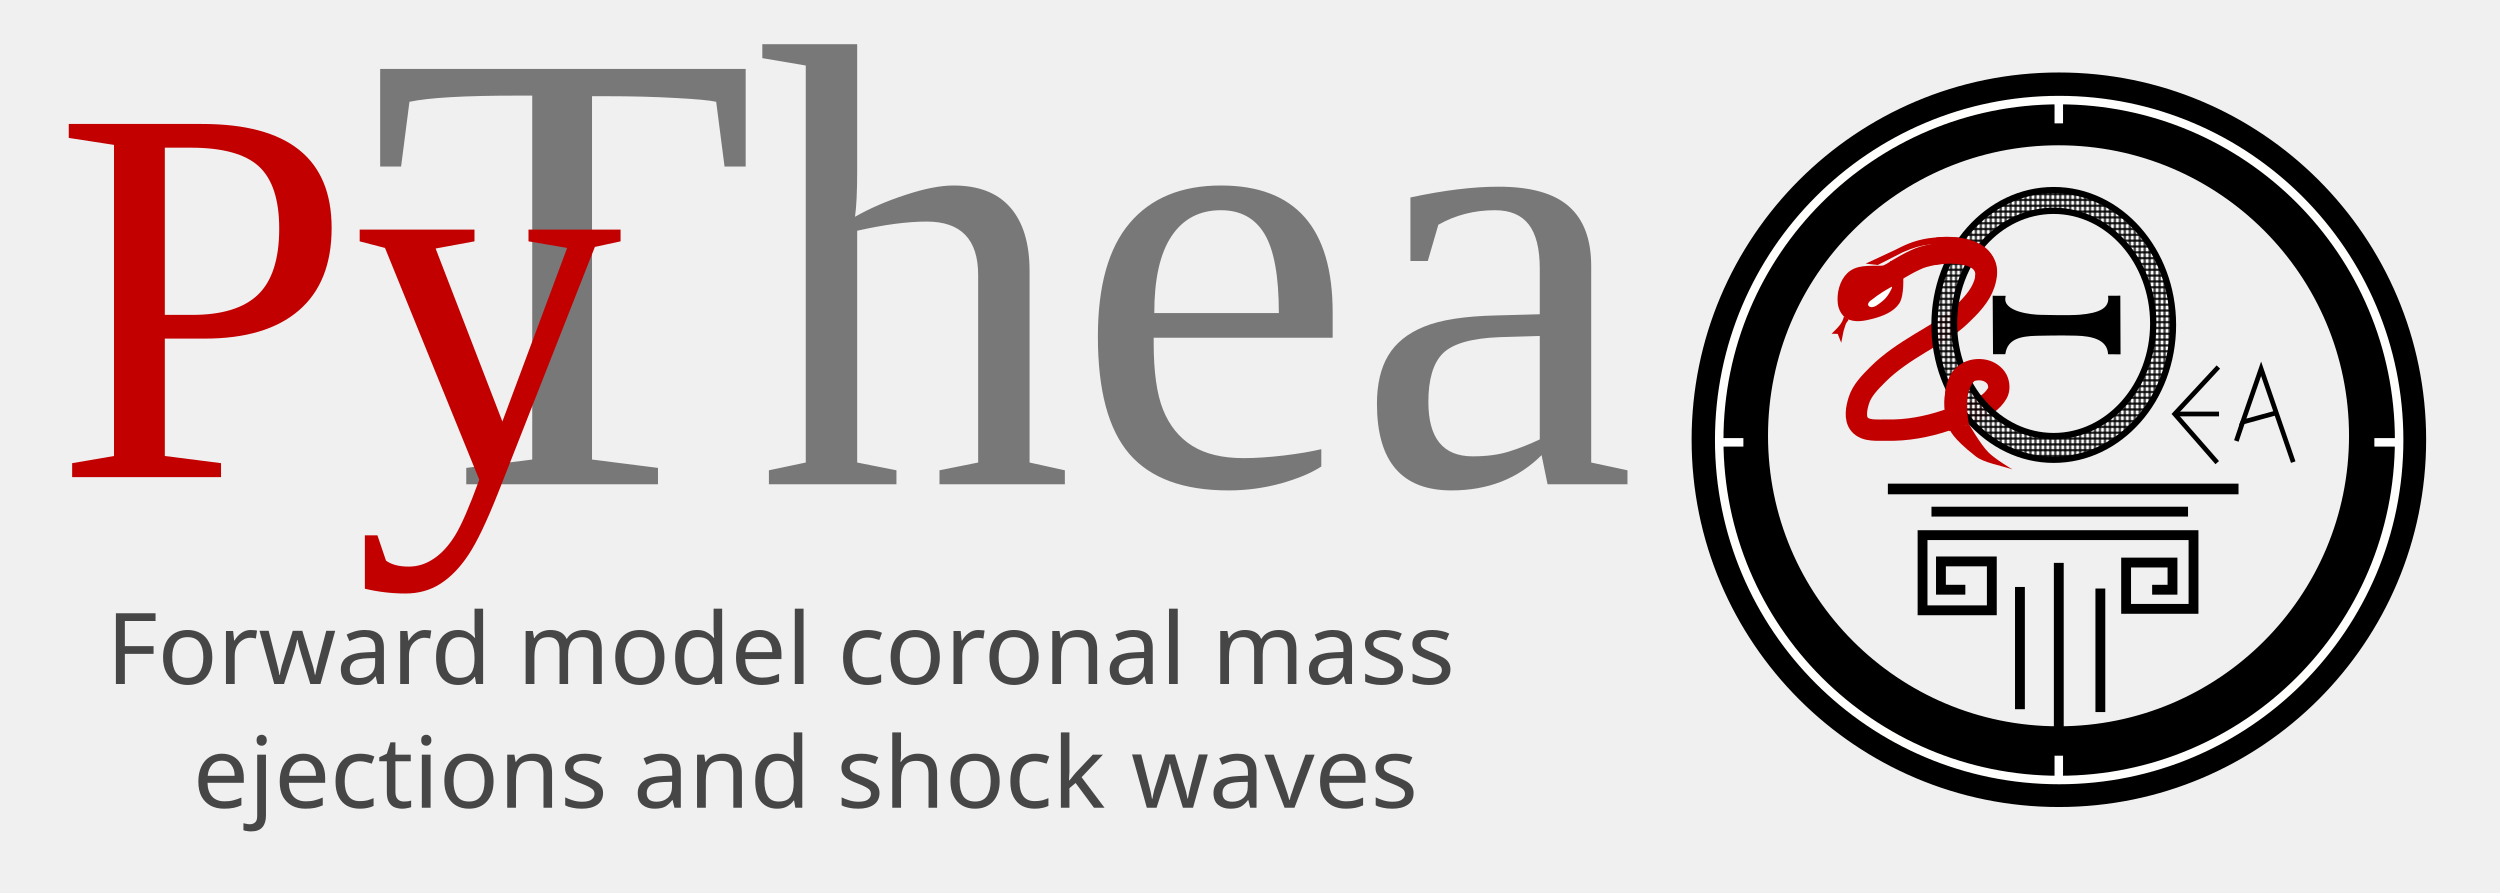
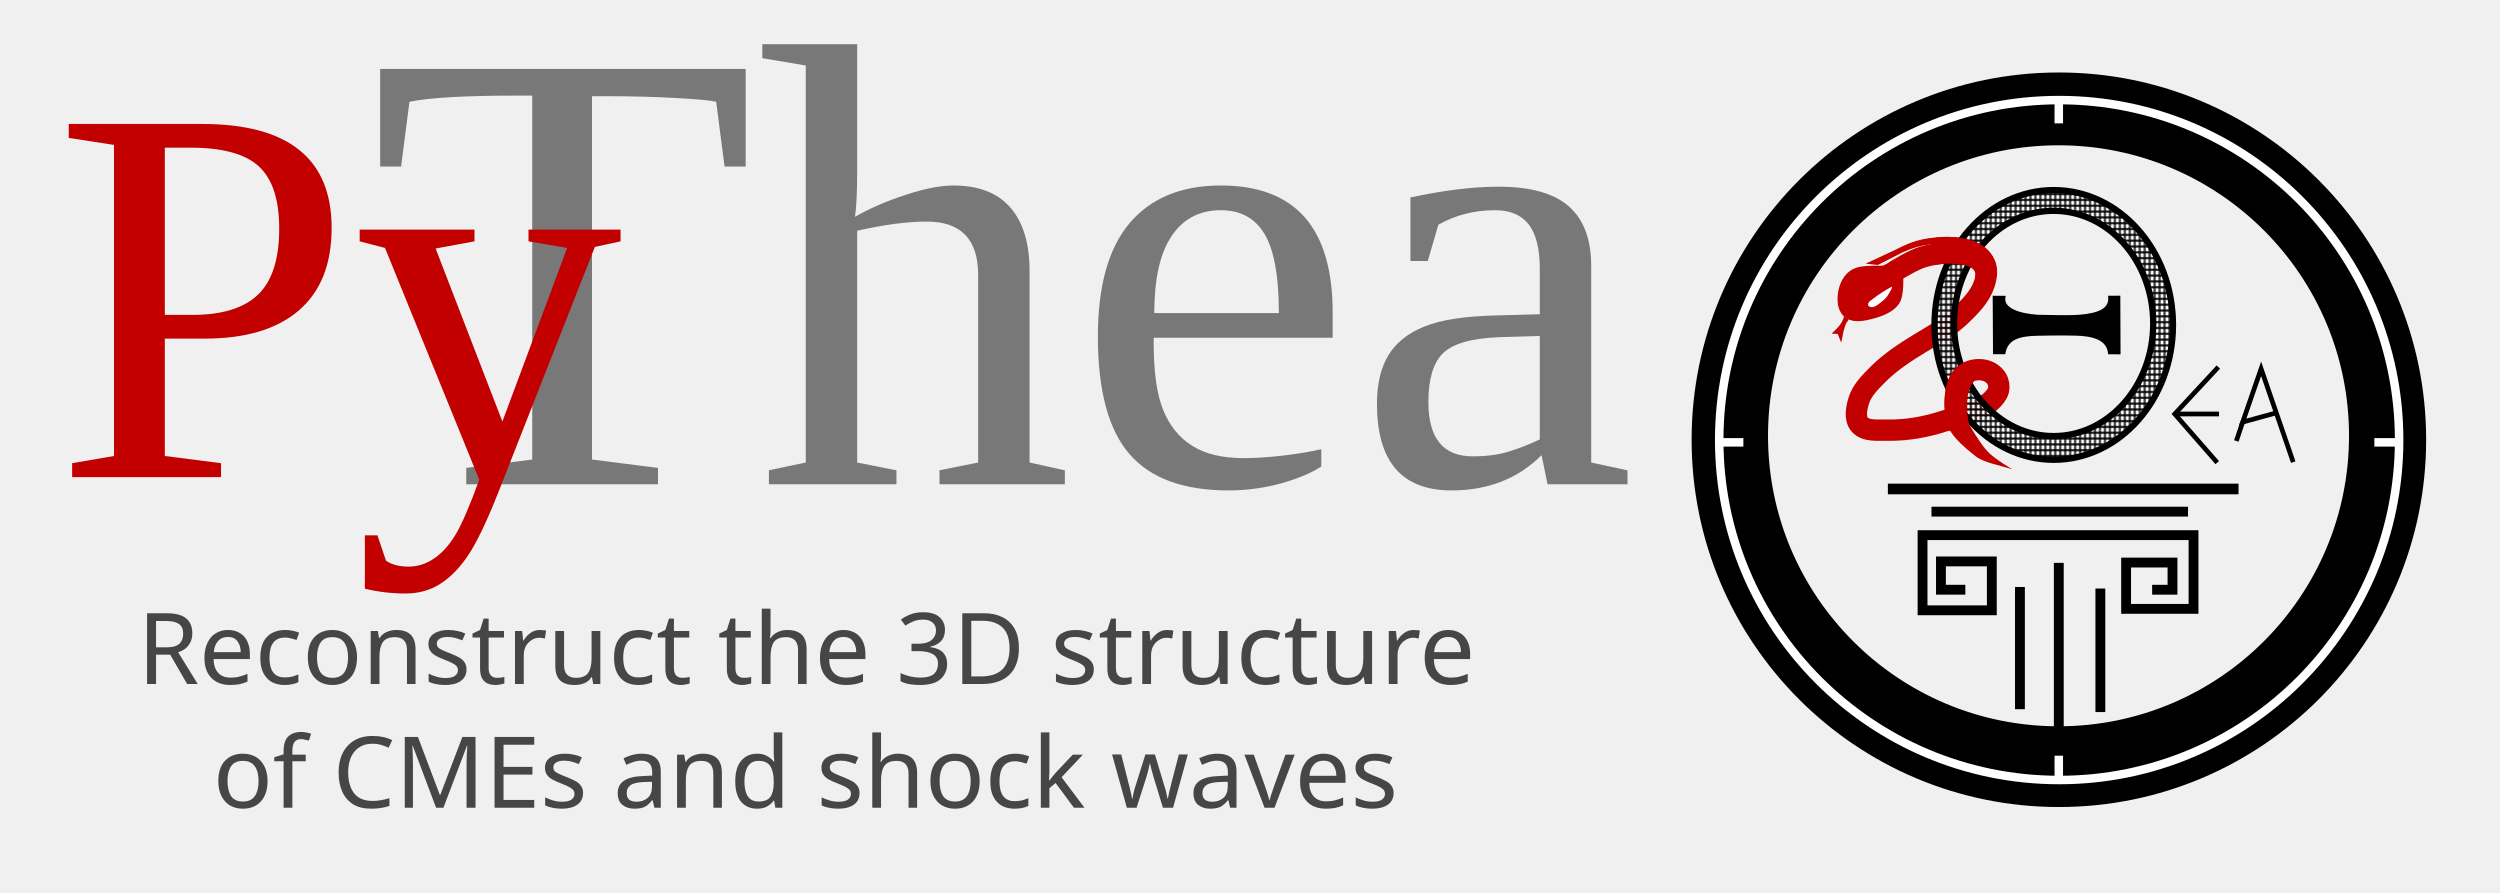
<svg xmlns="http://www.w3.org/2000/svg" xmlns:xlink="http://www.w3.org/1999/xlink" width="196mm" height="70mm" viewBox="0 0 196 70" version="1.1" id="svg5">
  <defs id="defs2">
    <pattern xlink:href="#Strips1_4" id="pattern948" patternTransform="matrix(10,0,0,10,0.2480877,-92.6186)" />
    <pattern patternUnits="userSpaceOnUse" width="5" height="1" patternTransform="translate(0,0) scale(10,10)" id="Strips1_4">
      <rect style="fill:black;stroke:none" x="0" y="-0.5" width="1" height="2" id="rect8757" />
    </pattern>
    <pattern xlink:href="#pattern24628" id="pattern24713" patternTransform="matrix(0.2621079,0,0,-0.3019701,186.4357,51.26462)" />
    <pattern patternUnits="userSpaceOnUse" width="1.485" height="1.511" patternTransform="translate(767.5056,35.08538)" id="pattern24628">
      <rect style="fill:#f0f0f0;fill-opacity:1;stroke:#000000;stroke-width:0.237;stroke-miterlimit:4;stroke-dasharray:none;stroke-opacity:1" width="1.248" height="1.274" x="0.119" y="0.119" id="rect24230" />
    </pattern>
  </defs>
  <g id="layer1">
    <text style="font-style:normal;font-variant:normal;font-weight:normal;font-stretch:normal;font-size:49.713px;line-height:0%;font-family:'Times New Roman';-inkscape-font-specification:'Times New Roman, ';writing-mode:lr-tb;fill:#787878;fill-opacity:1;fill-rule:nonzero;stroke:none;stroke-width:0.355" id="text6536" x="28.915" y="37.962">Thea</text>
    <text style="font-variant:normal;font-weight:normal;font-stretch:normal;font-size:42.276px;line-height:0%;font-family:'Source Sans Pro';-inkscape-font-specification:SourceSansPro-Regular;writing-mode:lr-tb;fill:#c20000;fill-opacity:1;fill-rule:nonzero;stroke:none;stroke-width:0.302" id="text6540" x="4.17" y="37.409">
      <tspan style="font-style:normal;font-variant:normal;font-weight:normal;font-stretch:normal;font-family:'Times New Roman';-inkscape-font-specification:'Times New Roman, ';fill:#c20000;fill-opacity:1;stroke-width:0.302" id="tspan9294">Py</tspan>
    </text>
    <text style="font-variant:normal;font-weight:normal;font-stretch:normal;font-size:3.624px;line-height:0%;font-family:'Source Sans Pro';-inkscape-font-specification:SourceSansPro-Regular;word-spacing:0px;writing-mode:lr-tb;fill:#444444;fill-opacity:1;fill-rule:nonzero;stroke:none;stroke-width:0.302" id="text6541" x="130.728" y="57.911">
      <tspan id="tspan44934" x="132.168" y="57.911" style="font-style:normal;font-variant:normal;font-weight:normal;font-stretch:normal;font-size:9.059px;line-height:0.01;font-family:sans-serif;-inkscape-font-specification:sans-serif;text-align:center;text-anchor:middle;stroke-width:0.302"> </tspan>
    </text>
-     <text xml:space="preserve" style="font-size:3.624px;line-height:0%;font-family:sans-serif;text-align:center;letter-spacing:0px;text-anchor:middle;stroke-width:0.265;fill:#464646;fill-opacity:1" x="65.503" y="53.623" id="text57346">
-       <tspan id="tspan57344" style="font-size:7.761px;line-height:1.25;text-align:center;text-anchor:middle;stroke-width:0.265;fill:#464646;fill-opacity:1" x="65.503" y="53.623">Forward model coronal mass </tspan>
-       <tspan style="font-size:7.761px;line-height:1.25;text-align:center;text-anchor:middle;stroke-width:0.265;fill:#464646;fill-opacity:1" x="65.503" y="63.324" id="tspan60042">ejections and shock waves</tspan>
+     <text xml:space="preserve" style="font-size:3.624px;line-height:0%;font-family:sans-serif;text-align:center;letter-spacing:0px;text-anchor:middle;fill:#464646;fill-opacity:1;stroke-width:0.265" x="65.503" y="53.623" id="text57346">
+       <tspan id="tspan57344" style="font-size:7.761px;line-height:1.25;text-align:center;text-anchor:middle;fill:#464646;fill-opacity:1;stroke-width:0.265" x="65.503" y="53.623" dy="0"> Reconstruct the 3D structure</tspan>
+       <tspan style="font-size:7.761px;line-height:1.25;text-align:center;text-anchor:middle;fill:#464646;fill-opacity:1;stroke-width:0.265" x="65.503" y="63.324" id="tspan60042">of CMEs and shock waves</tspan>
    </text>
    <path id="path7506-3-5-7" style="fill:#000000;fill-opacity:1;fill-rule:evenodd;stroke:#000000;stroke-width:1.393;stroke-miterlimit:4;stroke-dasharray:none" d="m 184.86,34.166 a 23.472,23.472 0 0 1 -23.472,23.472 23.472,23.472 0 0 1 -23.472,-23.472 23.472,23.472 0 0 1 23.472,-23.472 23.472,23.472 0 0 1 23.472,23.472 z m 4.653,0.311 A 28.097,28.097 0 0 1 161.416,62.574 28.097,28.097 0 0 1 133.319,34.477 28.097,28.097 0 0 1 161.416,6.379 28.097,28.097 0 0 1 189.513,34.477 Z" />
    <circle style="fill:none;fill-opacity:1;fill-rule:evenodd;stroke:#fffffe;stroke-width:0.666;stroke-miterlimit:4;stroke-dasharray:none;stroke-opacity:1" id="path39970" cx="161.439" cy="34.5" r="26.653" />
    <path style="fill:#000000;fill-opacity:1;stroke:#010000;stroke-width:0.19;stroke-linecap:butt;stroke-linejoin:miter;stroke-miterlimit:4;stroke-dasharray:none;stroke-opacity:1" d="m 156.322,23.283 0.81,0.002 c -0.229,1.282 2.225,1.483 2.805,1.492 0.142,0.002 2.305,0.064 3.153,-0.011 1.499,-0.132 2.374,-0.515 2.289,-1.488 l 0.759,-2.42e-4 0.018,4.406 -0.792,-0.004 c -0.122,-1.136 -1.315,-1.426 -2.595,-1.459 -1.28,-0.033 -2.604,-7.95e-4 -3.087,0.01 -1.304,0.031 -2.334,0.258 -2.549,1.444 h -0.786 z" id="path34078" />
    <path style="fill:none;stroke:#000000;stroke-width:0.834;stroke-linecap:butt;stroke-linejoin:miter;stroke-miterlimit:4;stroke-dasharray:none;stroke-opacity:1" d="m 148.009,38.335 h 27.491" id="path6916" />
    <path style="fill:none;stroke:#000000;stroke-width:0.772;stroke-linecap:butt;stroke-linejoin:miter;stroke-miterlimit:4;stroke-dasharray:none;stroke-opacity:1" d="m 151.428,40.113 h 20.114" id="path6918" />
    <path style="fill:none;stroke:#000000;stroke-width:0.772;stroke-linecap:butt;stroke-linejoin:miter;stroke-miterlimit:4;stroke-dasharray:none;stroke-opacity:1" d="m 158.363,55.602 v -9.584" id="path6920" />
    <path style="fill:none;stroke:#000000;stroke-width:0.772;stroke-linecap:butt;stroke-linejoin:miter;stroke-miterlimit:4;stroke-dasharray:none;stroke-opacity:1" d="M 161.409,57.788 V 44.129" id="path6922" />
    <path style="fill:none;stroke:#000000;stroke-width:0.772;stroke-linecap:butt;stroke-linejoin:miter;stroke-miterlimit:4;stroke-dasharray:none;stroke-opacity:1" d="m 164.668,55.826 v -9.685" id="path6924" />
    <path style="fill:none;stroke:#000000;stroke-width:0.772;stroke-linecap:butt;stroke-linejoin:miter;stroke-miterlimit:4;stroke-dasharray:none;stroke-opacity:1" d="m 154.082,46.234 h -1.912 v -2.219 h 3.989 v 3.833 h -5.431 v -5.893 h 21.244 v 5.78 h -5.285 v -3.631 h 3.636 v 2.131 h -1.595" id="path6926" />
    <path d="M 1.013,65.268" id="path22387" style="stroke-width:0.302" />
    <path d="M 1.013,65.268" id="path22428" style="stroke:url(#pattern948)" />
    <path style="fill:none;stroke:#ffffff;stroke-width:0.666;stroke-linecap:butt;stroke-linejoin:miter;stroke-miterlimit:4;stroke-dasharray:none;stroke-opacity:1" d="m 188.078,34.68 h -1.928" id="path42322" />
    <path style="fill:none;stroke:#ffffff;stroke-width:0.666;stroke-linecap:butt;stroke-linejoin:miter;stroke-miterlimit:4;stroke-dasharray:none;stroke-opacity:1" d="M 161.409,7.744 V 9.672" id="path42322-9" />
    <path style="fill:none;stroke:#ffffff;stroke-width:0.666;stroke-linecap:butt;stroke-linejoin:miter;stroke-miterlimit:4;stroke-dasharray:none;stroke-opacity:1" d="m 161.409,59.247 v 1.928" id="path42322-9-3" />
    <path style="fill:none;stroke:#ffffff;stroke-width:0.666;stroke-linecap:butt;stroke-linejoin:miter;stroke-miterlimit:4;stroke-dasharray:none;stroke-opacity:1" d="m 136.681,34.68 h -1.928" id="path42322-0" />
    <g id="g56231" transform="matrix(0.3019701,0,0,-0.3019701,-1.867971,65.65756)">
      <path style="fill:none;stroke:#000000;stroke-width:1.227;stroke-linecap:butt;stroke-linejoin:miter;stroke-miterlimit:4;stroke-dasharray:none;stroke-opacity:1" d="M 582.132,122.146 570.809,109.948 581.841,97.318" id="path55506" />
      <path style="fill:none;stroke:#000000;stroke-width:1.227;stroke-linecap:butt;stroke-linejoin:miter;stroke-miterlimit:4;stroke-dasharray:none;stroke-opacity:1" d="m 570.809,109.948 h 11.501" id="path55758" />
      <path style="fill:none;stroke:#000000;stroke-width:1.227;stroke-linecap:butt;stroke-linejoin:miter;stroke-miterlimit:4;stroke-dasharray:none;stroke-opacity:1" d="m 597.359,110.296 -8.907,-2.446 4.782,13.835 8.343,-24.236" id="path55760" />
      <path style="fill:none;stroke:#000000;stroke-width:1.227;stroke-linecap:butt;stroke-linejoin:miter;stroke-miterlimit:4;stroke-dasharray:none;stroke-opacity:1" d="m 588.451,107.85 -1.648,-4.907" id="path55762" />
    </g>
    <g id="g50838" transform="matrix(0.2649591,0,0,-0.2649591,-25.83469,60.76673)">
      <path style="fill:none;stroke:#c20000;stroke-width:6.309;stroke-linecap:butt;stroke-linejoin:miter;stroke-miterlimit:4;stroke-dasharray:none;stroke-opacity:1" d="m 658.4,149.226 c 0,0 5.249,3.293 8.192,4.114 3.789,1.057 7.884,1.565 11.766,0.926 2.22,-0.365 4.952,-0.789 6.205,-2.657 1.158,-1.726 0.735,-4.257 0.096,-6.235 -1.209,-3.738 -4.209,-6.731 -7.047,-9.448 -3.448,-3.301 -7.001,-5.104 -11.842,-8.055 -4.479,-2.731 -8.958,-5.635 -12.654,-9.358 -2.236,-2.252 -4.672,-4.662 -5.605,-7.694 -0.693,-2.252 -1.287,-5.262 0.23,-7.065 1.78,-2.116 5.358,-1.626 8.123,-1.686 5.84,-0.126 11.756,0.964 17.296,2.814 5.468,1.827 12.372,3.081 15.312,8.04 0.709,1.196 0.57,2.937 -0.072,4.171 -0.702,1.35 -2.207,2.348 -3.691,2.687 -1.849,0.423 -4.085,0.127 -5.599,-1.016 -1.7,-1.283 -2.438,-3.638 -2.82,-5.734 -0.606,-3.32 -0.214,-6.914 0.955,-10.082 0.008,-0.021 0.015,-0.042 0.023,-0.063" id="path42939" />
      <path style="fill:#c20000;fill-opacity:1;stroke:#c20000;stroke-width:0.876px;stroke-linecap:butt;stroke-linejoin:miter;stroke-opacity:1" d="m 657.301,151.755 c 0,0 -1.971,-1.449 -2.906,-1.466 -4.09,-0.072 -7.535,0.28 -9.983,-2.094 -2.168,-2.102 -3.029,-5.657 -2.672,-8.656 0.187,-1.57 1.05,-3.296 2.425,-4.078 2.143,-1.22 5.014,-0.639 7.397,-0.007 2.793,0.741 5.91,1.908 7.526,4.303 1.527,2.263 1.109,8.113 1.109,8.113" id="path48317" />
      <path style="fill:#c40000;fill-opacity:1;stroke:#c20000;stroke-width:0.438;stroke-linecap:butt;stroke-linejoin:miter;stroke-miterlimit:4;stroke-dasharray:none;stroke-opacity:1" d="m 673.122,157.437 c -3.33,-0.254 -6.283,0.327 -12.707,-2.536 l -7.315,-3.737 -2.757,0.3 8.027,3.734 c 2.551,1.27 5.055,2.66 9.647,3.409 10.626,1.467 15.581,-1.276 17.348,-3.635" id="path43529" />
      <path style="fill:#c20000;fill-opacity:1;stroke:none;stroke-width:0.876px;stroke-linecap:butt;stroke-linejoin:miter;stroke-opacity:1" d="m 674.119,102.493 c 0.747,-0.656 0.669,-2.466 8.036,-8.209 2.37,-1.848 7.112,-2.611 10.819,-3.834 0,0 -5.105,3.005 -7.16,5.091 -2.326,2.36 -5.641,8.186 -5.641,8.186" id="path46104" />
      <path style="fill:#ffffff;fill-opacity:1;stroke:none;stroke-width:0.438;stroke-linecap:butt;stroke-linejoin:miter;stroke-miterlimit:4;stroke-dasharray:none;stroke-opacity:1" d="m 657.146,144.446 c -4.363,-2.409 -5.032,-3.331 -5.99,-3.93 -0.473,-0.295 -0.994,-0.873 -0.885,-1.42 0.071,-0.355 0.523,-0.603 0.883,-0.63 1.164,-0.087 2.196,0.876 3.124,1.585 0.823,0.629 1.547,1.419 2.086,2.304 0.387,0.635 1.433,2.449 0.782,2.089 z" id="path48770" />
      <path style="fill:#c20000;fill-opacity:1;stroke:none;stroke-width:0.438;stroke-linecap:butt;stroke-linejoin:miter;stroke-miterlimit:4;stroke-dasharray:none;stroke-opacity:1" d="m 643.105,135.711 c -0.361,-2.081 -2.075,-3.563 -3.639,-5.111 l 1.812,-0.052 1.035,-2.633 0.683,3.443 c 0.866,3.19 1.034,2.409 1.525,3.468" id="path49234" />
    </g>
    <path id="path7506-3-5" style="fill:url(#pattern24713);fill-opacity:1;fill-rule:evenodd;stroke:#000000;stroke-width:0.493;stroke-miterlimit:4;stroke-dasharray:none" d="m 168.813,25.358 a 7.809,8.831 0 0 1 -7.809,8.831 7.809,8.831 0 0 1 -7.809,-8.831 7.809,8.831 0 0 1 7.809,-8.831 7.809,8.831 0 0 1 7.809,8.831 z m 1.548,0.117 a 9.348,10.571 0 0 1 -9.348,10.571 9.348,10.571 0 0 1 -9.348,-10.571 9.348,10.571 0 0 1 9.348,-10.571 9.348,10.571 0 0 1 9.348,10.571 z" />
    <path style="fill:#c20000;fill-opacity:1;stroke:none;stroke-width:0.263px;stroke-linecap:butt;stroke-linejoin:miter;stroke-opacity:1" d="m 156.53,21.661 c 0.248,-3.527 -4.436,-3.129 -4.748,-3.026 l -0.078,2.152 c 0.604,-0.178 3.52,-0.315 3.13,0.948 z" id="path3070" />
    <path style="fill:#c20000;fill-opacity:1;stroke:none;stroke-width:0.263px;stroke-linecap:butt;stroke-linejoin:miter;stroke-opacity:1" d="m 154.052,28.395 c -2.271,0.838 -1.542,4.771 -1.273,5.215 l 1.604,-0.327 c -0.124,-0.464 -0.462,-2.506 0.404,-3.422 z" id="path3070-5" />
  </g>
</svg>
